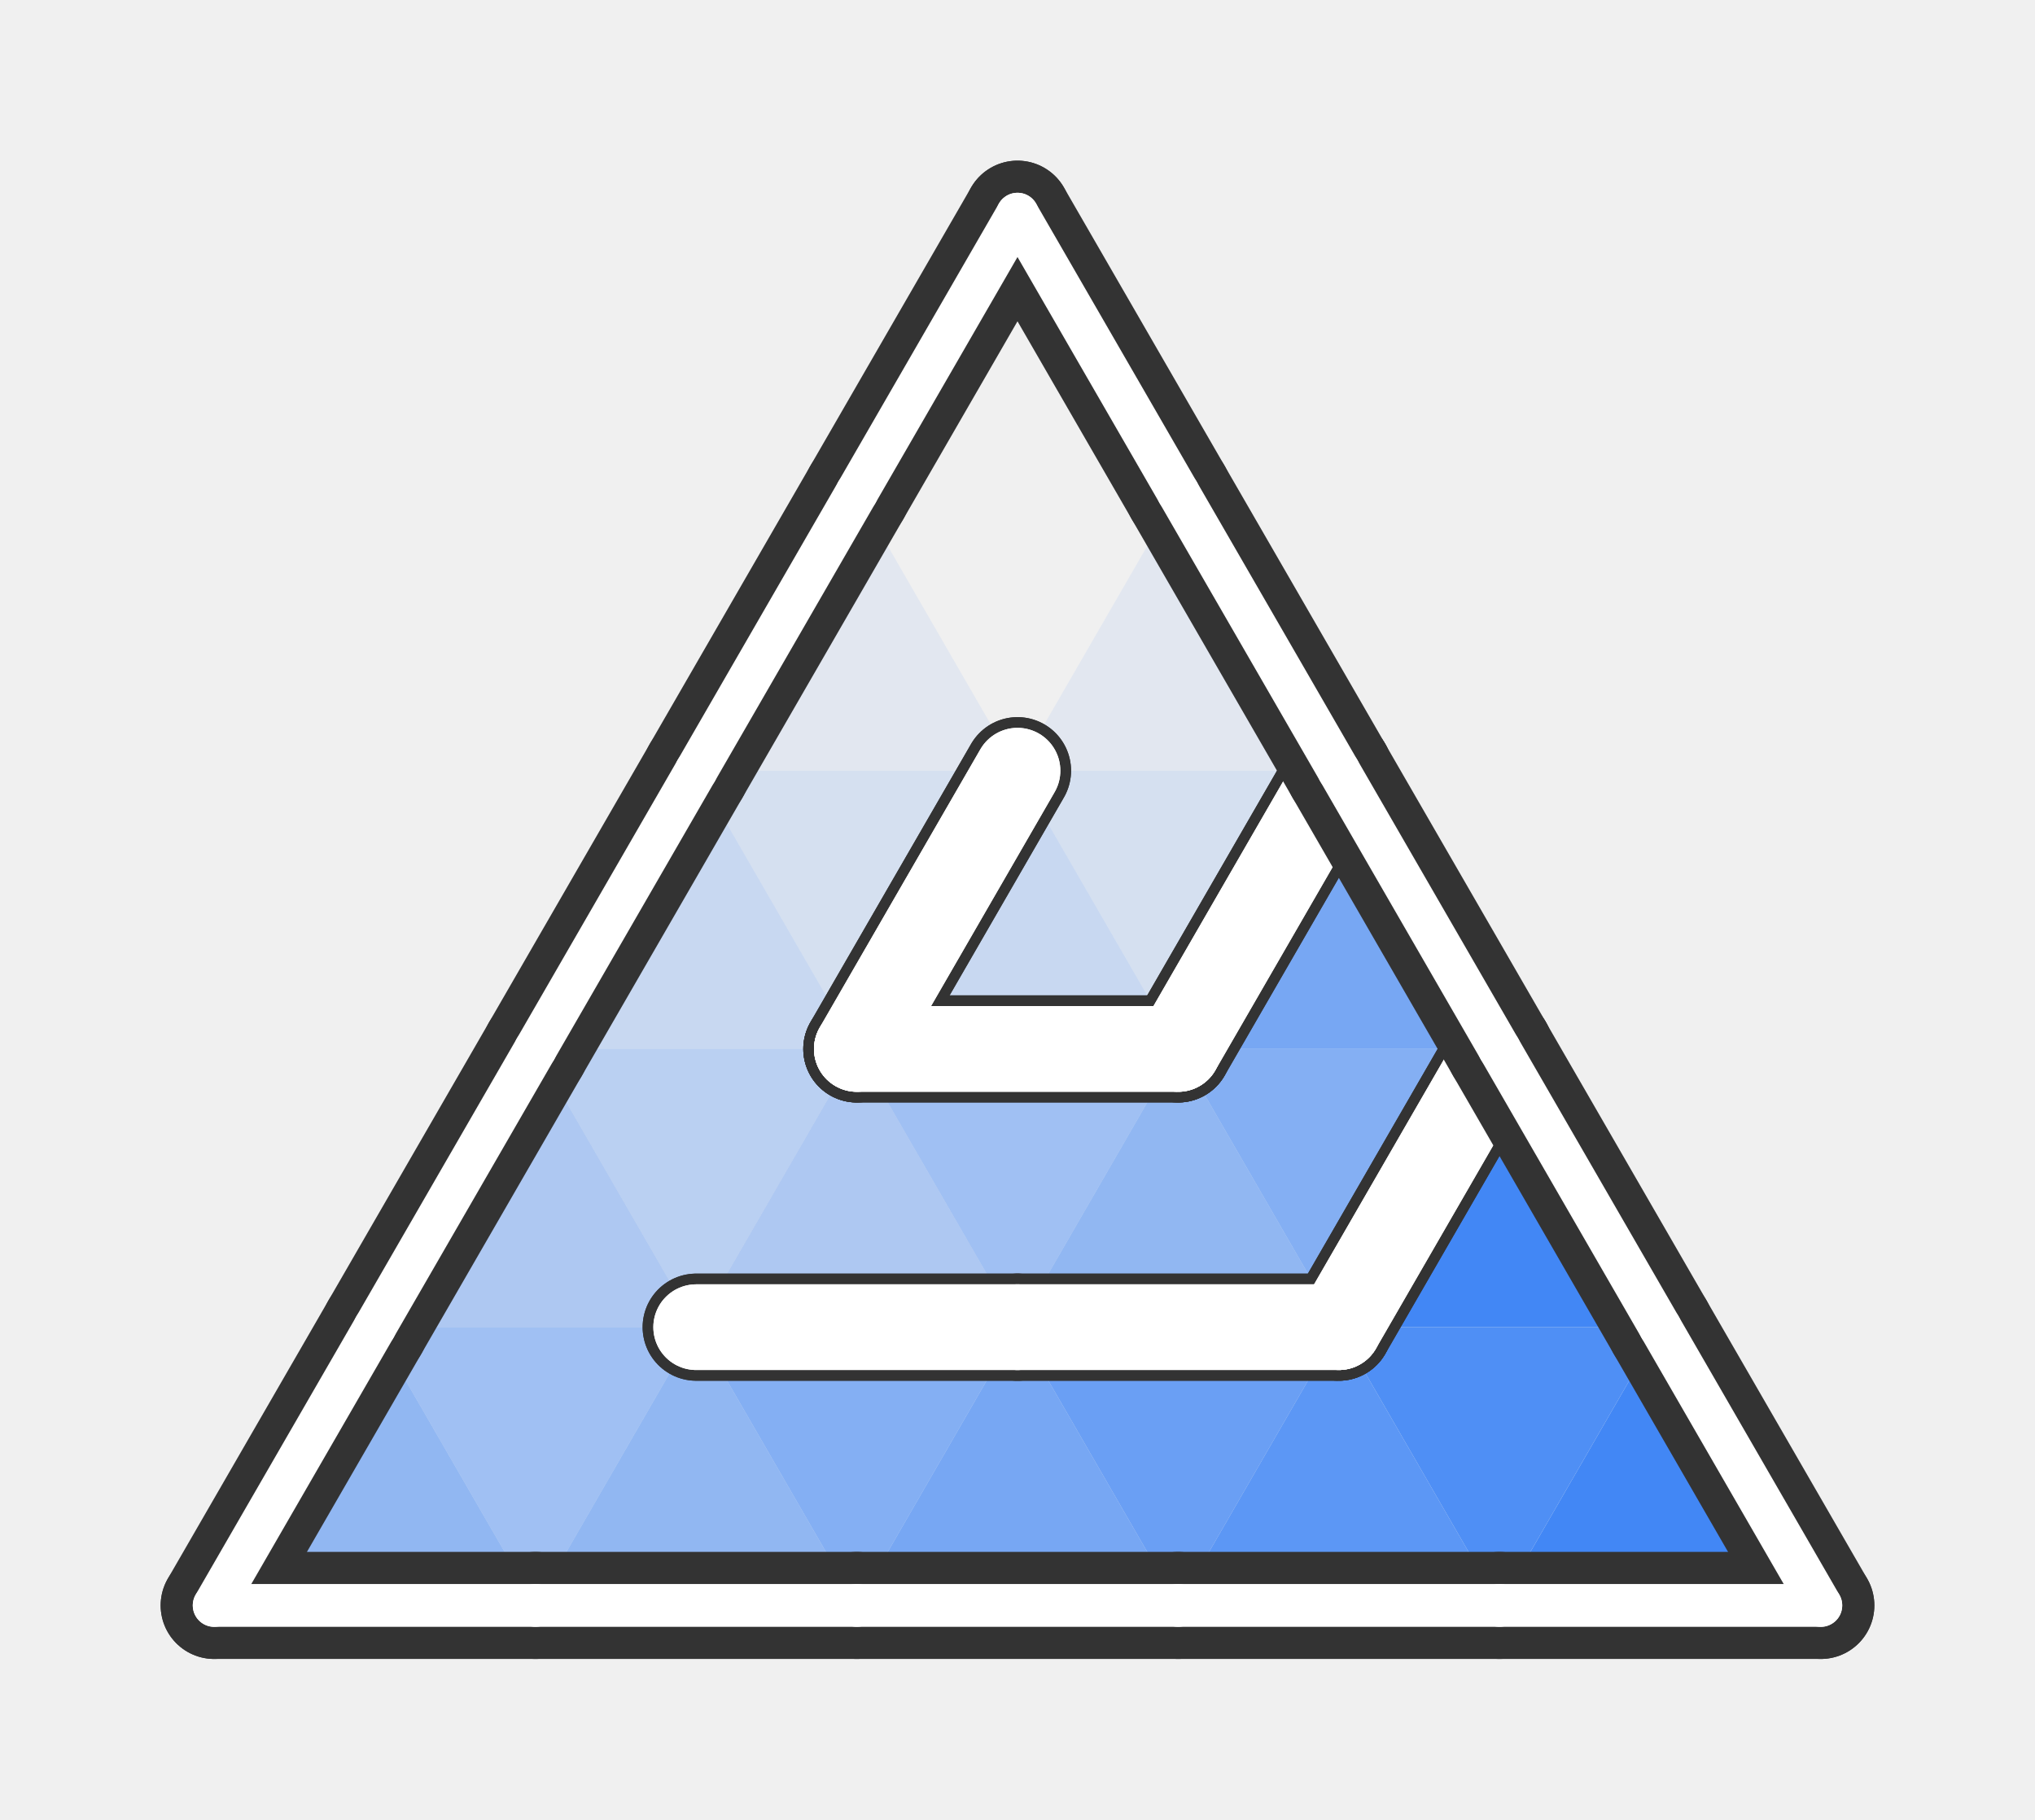
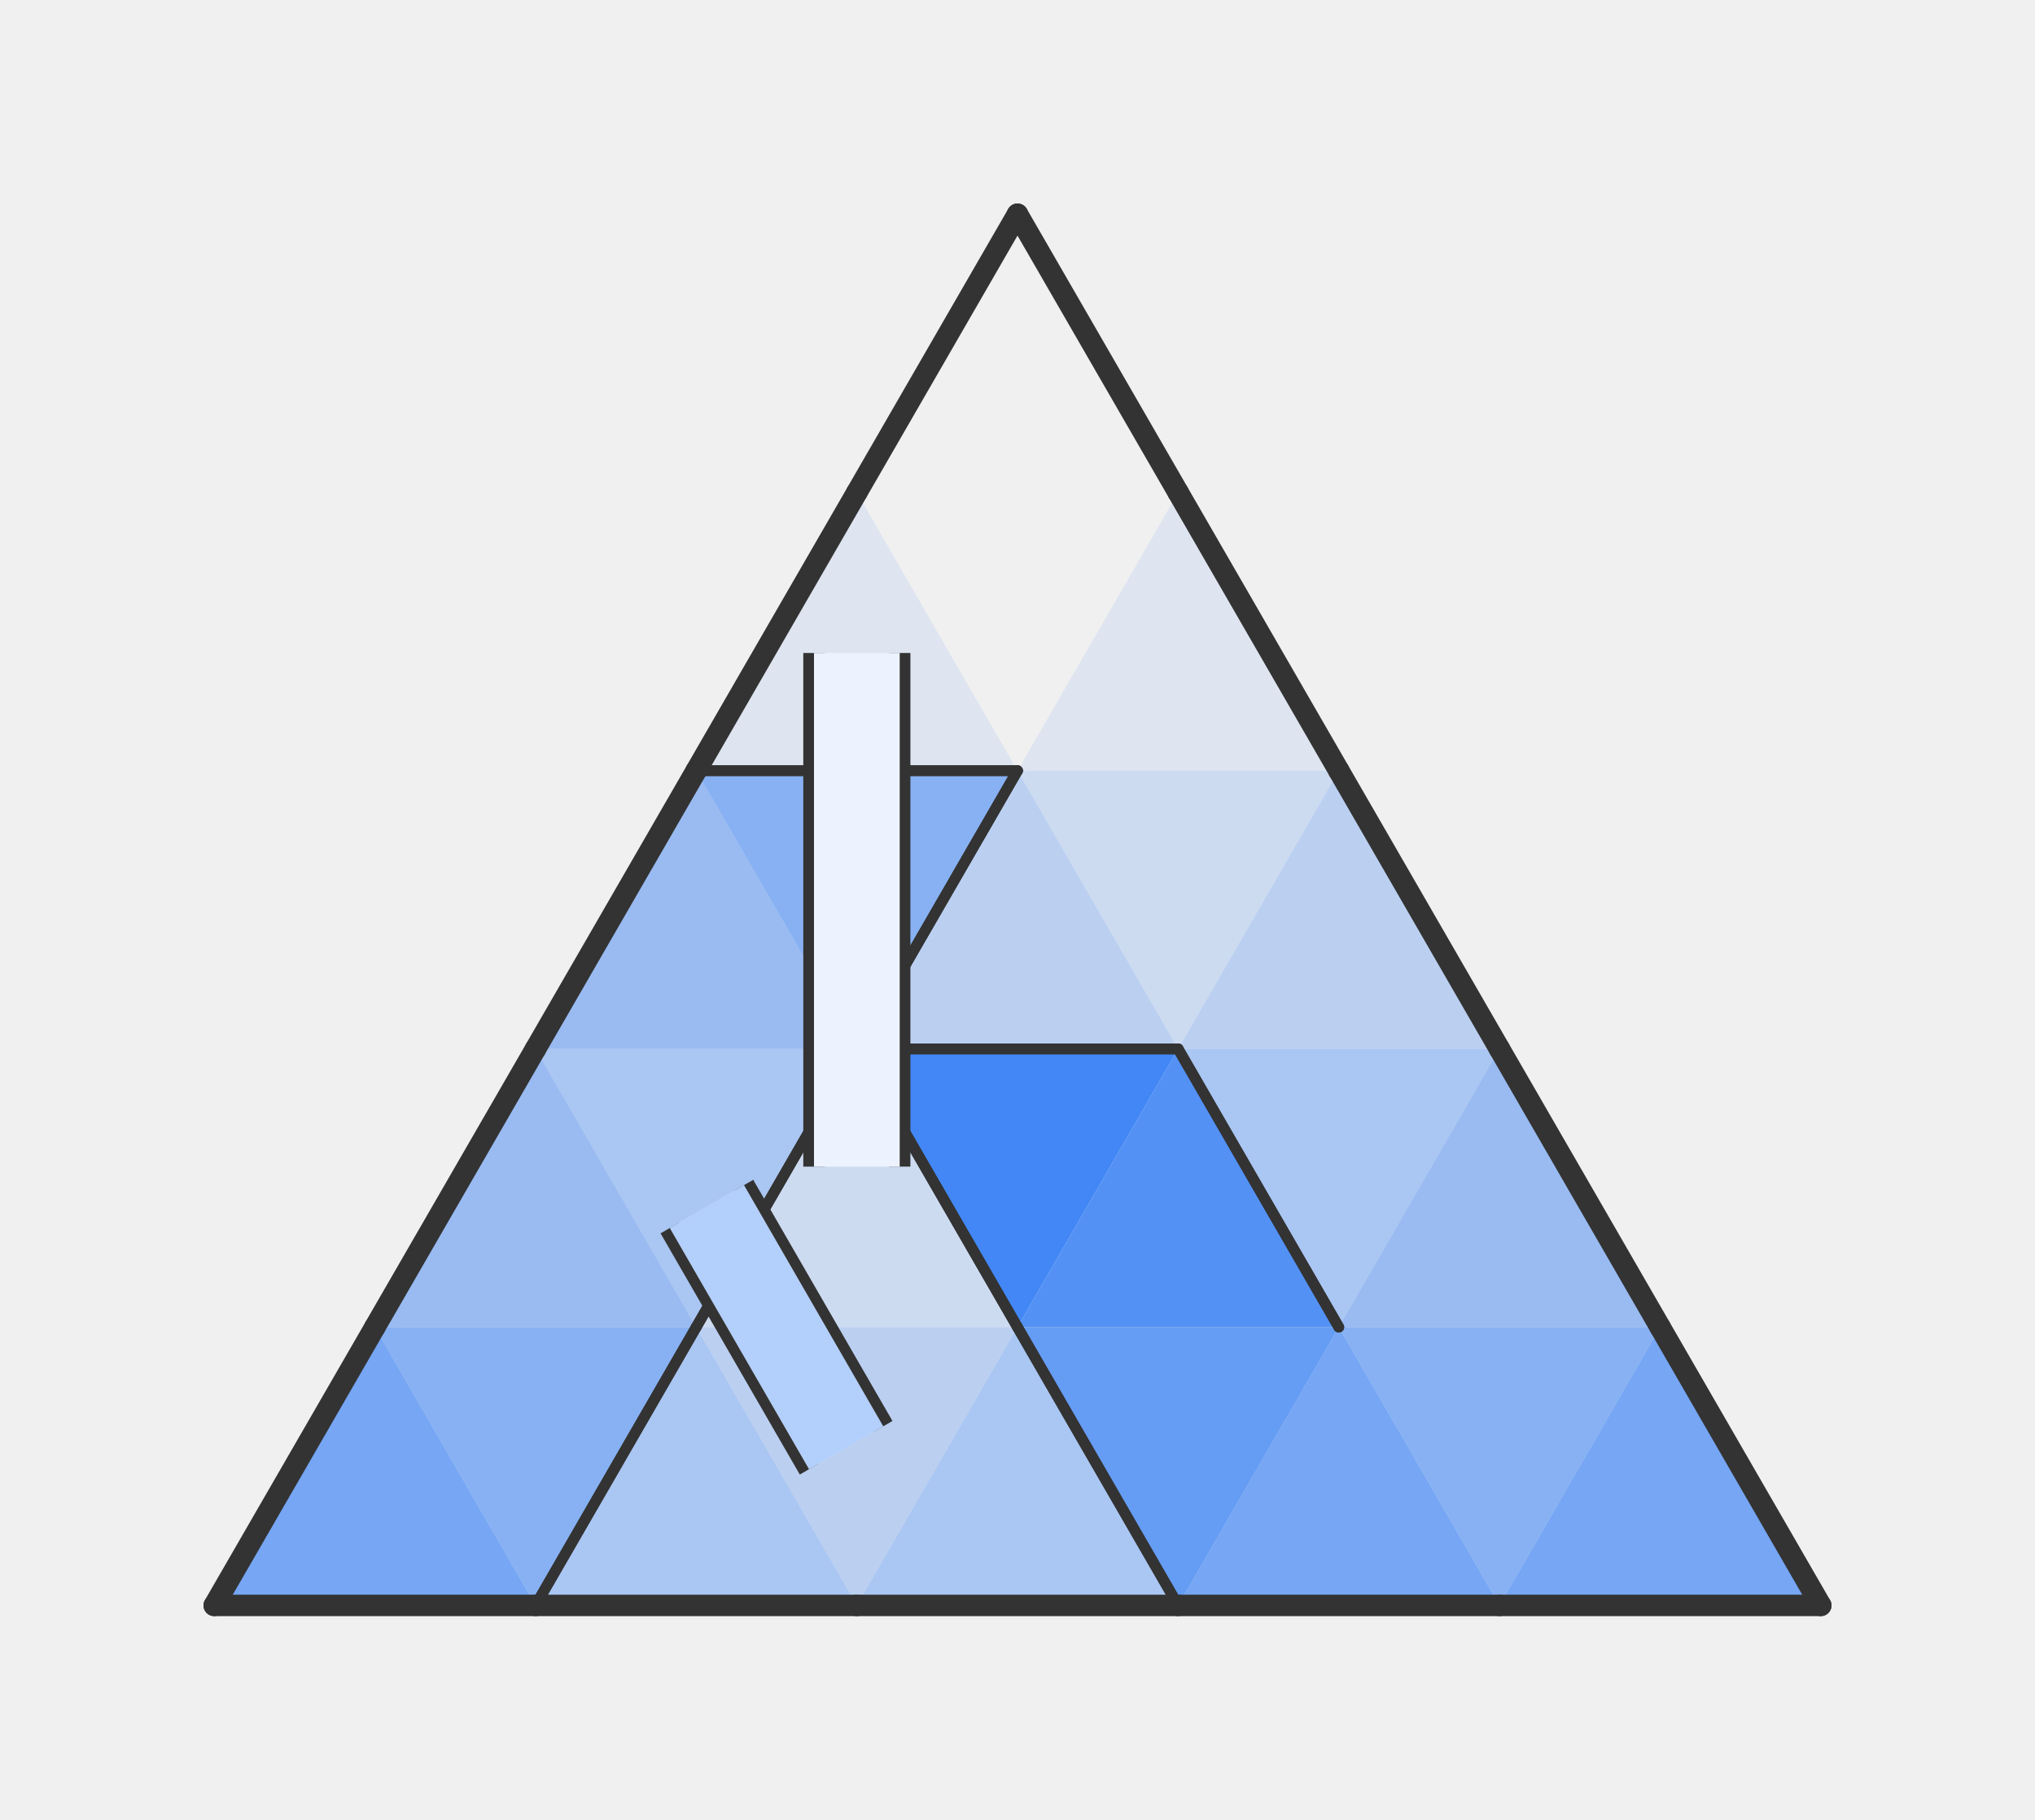
<svg xmlns="http://www.w3.org/2000/svg" xmlns:xlink="http://www.w3.org/1999/xlink" width="190" height="169.9" version="1.1">
  <defs>
    <style>
-                     .n {
+                     .nwc {
                        stroke: #333;
                        fill: transparent;
                        stroke-width: 1;
                        stroke-linecap: round;
                        stroke-linejoin: round;
                    }
-                     .b {
+                     .bwc {
                        stroke: #333;
                        fill: transparent;
                        stroke-width: 2;
                        stroke-linecap: round;
                        stroke-linejoin: round;
                    }
-                     .nb {
+                     .nwibc {
                        fill: transparent;
                        stroke: #333;
                        stroke-width: 10;
                        stroke-linecap: round;
                        stroke-linejoin: round;
                    }
-                     .nf {
+                     .nwifc {
                        stroke: white;
                        stroke-width: 8;
                        stroke-linecap: round;
                        stroke-linejoin: round;
                    }
-                     .bb {
+                     .bwibc {
                        stroke: #333;
                        fill: transparent;
                        stroke-width: 10;
                        stroke-linecap: round;
                        stroke-linejoin: round;
                    }
-                     .bf {
+                     .bwifc {
                        stroke: white;
                        fill: transparent;
                        stroke-width: 4;
                        stroke-linecap: round;
                        stroke-linejoin: round;
                    }
-                     .p {
+                     .nwbc {
+                         stroke: #333;
+                         fill: transparent;
+                         stroke-width: 2;
+                         //stroke-linecap: round;
+                         //stroke-linejoin: round;
+                     }
+                     .pc {
                        stroke: transparent;
                        stroke-width: 0;
                        fill: purple;
                        fill-opacity: 0.4;
                    }
-                     .pa {
+                     .pac {
                        stroke: transparent;
                        stroke-width: 0;
                        fill: purple;
                        fill-opacity: 0.0;
                    }
-                     .l {
+                     .lc {
                        stroke: transparent;
                        stroke-width: 0;
                        fill: #70361f;
                        fill-opacity: 0.2;
                    }
-                     .cd {
+                     .cdc {
                        stroke: transparent;
                        stroke-width: 0;
                        fill: #4287f5;
                    }
-                     .c {
+                     .cc {
                        stroke: transparent;
                        stroke-width: 0;
-                         fill: #4287f5;
+                         fill: white;
                    }
                </style>
  </defs>
  <rect width="100%" height="100%" fill="transparent" />
-   <path d="M 80 45.98 L 95 20 L 110 45.98 " class="cd" fill-opacity="0" />
-   <path d="M 80 45.98 L 95 71.96 L 110 45.98 " class="cd" fill-opacity="0" />
-   <path d="M 65 71.96 L 80 45.98 L 95 71.96 " class="cd" fill-opacity="0.08" />
-   <path d="M 95 71.96 L 110 45.98 L 125 71.96 " class="cd" fill-opacity="0.08" />
-   <path d="M 65 71.96 L 80 97.94 L 95 71.96 " class="cd" fill-opacity="0.15" />
-   <path d="M 95 71.96 L 110 97.94 L 125 71.96 " class="cd" fill-opacity="0.15" />
-   <path d="M 50 97.94 L 65 71.96 L 80 97.94 " class="cd" fill-opacity="0.23" />
-   <path d="M 80 97.94 L 95 71.96 L 110 97.94 " class="cd" fill-opacity="0.23" />
-   <path d="M 50 97.94 L 65 123.92 L 80 97.94 " class="cd" fill-opacity="0.31" />
-   <path d="M 35 123.92 L 50 97.94 L 65 123.92 " class="cd" fill-opacity="0.38" />
-   <path d="M 65 123.92 L 80 97.94 L 95 123.92 " class="cd" fill-opacity="0.38" />
-   <path d="M 35 123.92 L 50 149.9 L 65 123.92 " class="cd" fill-opacity="0.46" />
-   <path d="M 80 97.94 L 95 123.92 L 110 97.94 " class="cd" fill-opacity="0.46" />
-   <path d="M 20 149.9 L 35 123.92 L 50 149.9 " class="cd" fill-opacity="0.54" />
-   <path d="M 50 149.9 L 65 123.92 L 80 149.9 " class="cd" fill-opacity="0.54" />
-   <path d="M 95 123.92 L 110 97.94 L 125 123.92 " class="cd" fill-opacity="0.54" />
-   <path d="M 65 123.92 L 80 149.9 L 95 123.92 " class="cd" fill-opacity="0.62" />
-   <path d="M 110 97.94 L 125 123.92 L 140 97.94 " class="cd" fill-opacity="0.62" />
-   <path d="M 80 149.9 L 95 123.92 L 110 149.9 " class="cd" fill-opacity="0.69" />
-   <path d="M 110 97.94 L 125 71.96 L 140 97.94 " class="cd" fill-opacity="0.69" />
-   <path d="M 95 123.92 L 110 149.9 L 125 123.92 " class="cd" fill-opacity="0.77" />
-   <path d="M 110 149.9 L 125 123.92 L 140 149.9 " class="cd" fill-opacity="0.85" />
-   <path d="M 125 123.92 L 140 149.9 L 155 123.92 " class="cd" fill-opacity="0.92" />
-   <path d="M 140 149.9 L 155 123.92 L 170 149.9 " class="cd" fill-opacity="1" />
-   <path d="M 125 123.92 L 140 97.94 L 155 123.92 " class="cd" fill-opacity="1" />
-   <path id="p0" d="M 80 45.98 L 95 20 L 110 45.98 " class="pa" />
-   <animate id="ap0" xlink:href="#p0" attributeName="fill-opacity" fill="freeze" from="0" to="0.4" dur="0.02s" />
-   <path id="p1" d="M 80 45.98 L 95 71.96 L 110 45.98 " class="pa" />
-   <animate id="ap1" xlink:href="#p1" attributeName="fill-opacity" fill="freeze" from="0" to="0.4" dur="0.02s" begin="ap0.end" />
-   <path id="p2" d="M 65 71.96 L 80 45.98 L 95 71.96 " class="pa" />
-   <animate id="ap2" xlink:href="#p2" attributeName="fill-opacity" fill="freeze" from="0" to="0.4" dur="0.02s" begin="ap1.end" />
-   <path id="p3" d="M 65 71.96 L 80 97.94 L 95 71.96 " class="pa" />
-   <animate id="ap3" xlink:href="#p3" attributeName="fill-opacity" fill="freeze" from="0" to="0.4" dur="0.02s" begin="ap2.end" />
-   <path id="p4" d="M 50 97.94 L 65 71.96 L 80 97.94 " class="pa" />
-   <animate id="ap4" xlink:href="#p4" attributeName="fill-opacity" fill="freeze" from="0" to="0.4" dur="0.02s" begin="ap3.end" />
-   <path id="p5" d="M 50 97.94 L 65 123.92 L 80 97.94 " class="pa" />
-   <animate id="ap5" xlink:href="#p5" attributeName="fill-opacity" fill="freeze" from="0" to="0.4" dur="0.02s" begin="ap4.end" />
-   <path id="p6" d="M 35 123.92 L 50 97.94 L 65 123.92 " class="pa" />
-   <animate id="ap6" xlink:href="#p6" attributeName="fill-opacity" fill="freeze" from="0" to="0.4" dur="0.02s" begin="ap5.end" />
-   <path id="p7" d="M 35 123.92 L 50 149.9 L 65 123.92 " class="pa" />
-   <animate id="ap7" xlink:href="#p7" attributeName="fill-opacity" fill="freeze" from="0" to="0.4" dur="0.02s" begin="ap6.end" />
-   <path id="p8" d="M 50 149.9 L 65 123.92 L 80 149.9 " class="pa" />
-   <animate id="ap8" xlink:href="#p8" attributeName="fill-opacity" fill="freeze" from="0" to="0.4" dur="0.02s" begin="ap7.end" />
-   <path id="p9" d="M 65 123.92 L 80 149.9 L 95 123.92 " class="pa" />
-   <animate id="ap9" xlink:href="#p9" attributeName="fill-opacity" fill="freeze" from="0" to="0.4" dur="0.02s" begin="ap8.end" />
-   <path id="p10" d="M 80 149.9 L 95 123.92 L 110 149.9 " class="pa" />
-   <animate id="ap10" xlink:href="#p10" attributeName="fill-opacity" fill="freeze" from="0" to="0.4" dur="0.02s" begin="ap9.end" />
-   <path id="p11" d="M 95 123.92 L 110 149.9 L 125 123.92 " class="pa" />
-   <animate id="ap11" xlink:href="#p11" attributeName="fill-opacity" fill="freeze" from="0" to="0.4" dur="0.02s" begin="ap10.end" />
-   <path id="p12" d="M 110 149.9 L 125 123.92 L 140 149.9 " class="pa" />
-   <animate id="ap12" xlink:href="#p12" attributeName="fill-opacity" fill="freeze" from="0" to="0.4" dur="0.02s" begin="ap11.end" />
-   <path id="p13" d="M 125 123.92 L 140 149.9 L 155 123.92 " class="pa" />
-   <animate id="ap13" xlink:href="#p13" attributeName="fill-opacity" fill="freeze" from="0" to="0.4" dur="0.02s" begin="ap12.end" />
-   <path id="p14" d="M 140 149.9 L 155 123.92 L 170 149.9 " class="pa" />
-   <animate id="ap14" xlink:href="#p14" attributeName="fill-opacity" fill="freeze" from="0" to="0.4" dur="0.02s" begin="ap13.end" />
-   <path d="M 95 71.96 L 80 97.94" class="nb" />
-   <path d="M 80 97.94 L 95 71.96" class="nb" />
-   <path d="M 80 97.94 L 110 97.94" class="nb" />
-   <path d="M 125 71.96 L 110 97.94" class="nb" />
-   <path d="M 110 97.94 L 125 71.96" class="nb" />
-   <path d="M 65 123.92 L 95 123.92" class="nb" />
-   <path d="M 80 97.94 L 110 97.94" class="nb" />
-   <path d="M 95 123.92 L 125 123.92" class="nb" />
-   <path d="M 140 97.94 L 125 123.92" class="nb" />
-   <path d="M 125 123.92 L 140 97.94" class="nb" />
-   <path d="M 65 123.92 L 95 123.92" class="nb" />
-   <path d="M 95 123.92 L 125 123.92" class="nb" />
-   <path d="M 95 71.96 L 80 97.94" class="nf" />
-   <path d="M 80 97.94 L 95 71.96" class="nf" />
-   <path d="M 80 97.94 L 110 97.94" class="nf" />
-   <path d="M 125 71.96 L 110 97.94" class="nf" />
-   <path d="M 110 97.94 L 125 71.96" class="nf" />
-   <path d="M 65 123.92 L 95 123.92" class="nf" />
-   <path d="M 80 97.94 L 110 97.94" class="nf" />
-   <path d="M 95 123.92 L 125 123.92" class="nf" />
-   <path d="M 140 97.94 L 125 123.92" class="nf" />
-   <path d="M 125 123.92 L 140 97.94" class="nf" />
-   <path d="M 65 123.92 L 95 123.92" class="nf" />
-   <path d="M 95 123.92 L 125 123.92" class="nf" />
-   <path d="M 80 45.98 L 95 20" class="bb" />
-   <path d="M 110 45.98 L 95 20" class="bb" />
-   <path d="M 65 71.96 L 80 45.98" class="bb" />
-   <path d="M 125 71.96 L 110 45.98" class="bb" />
-   <path d="M 50 97.94 L 65 71.96" class="bb" />
-   <path d="M 140 97.94 L 125 71.96" class="bb" />
-   <path d="M 35 123.92 L 50 97.94" class="bb" />
-   <path d="M 155 123.92 L 140 97.94" class="bb" />
-   <path d="M 20 149.9 L 35 123.92" class="bb" />
-   <path d="M 20 149.9 L 50 149.9" class="bb" />
-   <path d="M 50 149.9 L 80 149.9" class="bb" />
-   <path d="M 80 149.9 L 110 149.9" class="bb" />
-   <path d="M 110 149.9 L 140 149.9" class="bb" />
-   <path d="M 170 149.9 L 155 123.92" class="bb" />
-   <path d="M 140 149.9 L 170 149.9" class="bb" />
-   <path d="M 80 45.98 L 95 20" class="bf" />
-   <path d="M 110 45.98 L 95 20" class="bf" />
-   <path d="M 65 71.96 L 80 45.98" class="bf" />
-   <path d="M 125 71.96 L 110 45.98" class="bf" />
-   <path d="M 50 97.94 L 65 71.96" class="bf" />
-   <path d="M 140 97.94 L 125 71.96" class="bf" />
-   <path d="M 35 123.92 L 50 97.94" class="bf" />
-   <path d="M 155 123.92 L 140 97.94" class="bf" />
-   <path d="M 20 149.9 L 35 123.92" class="bf" />
-   <path d="M 20 149.9 L 50 149.9" class="bf" />
-   <path d="M 50 149.9 L 80 149.9" class="bf" />
-   <path d="M 80 149.9 L 110 149.9" class="bf" />
-   <path d="M 110 149.9 L 140 149.9" class="bf" />
-   <path d="M 170 149.9 L 155 123.92" class="bf" />
-   <path d="M 140 149.9 L 170 149.9" class="bf" />
+   <path d="M 80 45.98 L 95 20 L 110 45.98 " class="cdc" fill-opacity="0" />
+   <path d="M 80 45.98 L 95 71.96 L 110 45.98 " class="cdc" fill-opacity="0" />
+   <path d="M 65 71.96 L 80 45.98 L 95 71.96 " class="cdc" fill-opacity="0.1" />
+   <path d="M 95 71.96 L 110 45.98 L 125 71.96 " class="cdc" fill-opacity="0.1" />
+   <path d="M 65 123.92 L 80 97.94 L 95 123.92 " class="cdc" fill-opacity="0.2" />
+   <path d="M 95 71.96 L 110 97.94 L 125 71.96 " class="cdc" fill-opacity="0.2" />
+   <path d="M 65 123.92 L 80 149.9 L 95 123.92 " class="cdc" fill-opacity="0.3" />
+   <path d="M 80 97.94 L 95 71.96 L 110 97.94 " class="cdc" fill-opacity="0.3" />
+   <path d="M 110 97.94 L 125 71.96 L 140 97.94 " class="cdc" fill-opacity="0.3" />
+   <path d="M 50 97.94 L 65 123.92 L 80 97.94 " class="cdc" fill-opacity="0.4" />
+   <path d="M 50 149.9 L 65 123.92 L 80 149.9 " class="cdc" fill-opacity="0.4" />
+   <path d="M 80 149.9 L 95 123.92 L 110 149.9 " class="cdc" fill-opacity="0.4" />
+   <path d="M 110 97.94 L 125 123.92 L 140 97.94 " class="cdc" fill-opacity="0.4" />
+   <path d="M 35 123.92 L 50 97.94 L 65 123.92 " class="cdc" fill-opacity="0.5" />
+   <path d="M 50 97.94 L 65 71.96 L 80 97.94 " class="cdc" fill-opacity="0.5" />
+   <path d="M 125 123.92 L 140 97.94 L 155 123.92 " class="cdc" fill-opacity="0.5" />
+   <path d="M 35 123.92 L 50 149.9 L 65 123.92 " class="cdc" fill-opacity="0.6" />
+   <path d="M 65 71.96 L 80 97.94 L 95 71.96 " class="cdc" fill-opacity="0.6" />
+   <path d="M 125 123.92 L 140 149.9 L 155 123.92 " class="cdc" fill-opacity="0.6" />
+   <path d="M 20 149.9 L 35 123.92 L 50 149.9 " class="cdc" fill-opacity="0.7" />
+   <path d="M 110 149.9 L 125 123.92 L 140 149.9 " class="cdc" fill-opacity="0.7" />
+   <path d="M 140 149.9 L 155 123.92 L 170 149.9 " class="cdc" fill-opacity="0.7" />
+   <path d="M 95 123.92 L 110 149.9 L 125 123.92 " class="cdc" fill-opacity="0.8" />
+   <path d="M 95 123.92 L 110 97.94 L 125 123.92 " class="cdc" fill-opacity="0.9" />
+   <path d="M 80 97.94 L 95 123.92 L 110 97.94 " class="cdc" fill-opacity="1" />
+   <path d="M 80 45.98 L 95 20" class="bwc" />
+   <path d="M 110 45.98 L 95 20" class="bwc" />
+   <path d="M 65 71.96 L 80 45.98" class="bwc" />
+   <path d="M 65 71.96 L 95 71.96" class="nwc" />
+   <path d="M 125 71.96 L 110 45.98" class="bwc" />
+   <path d="M 50 97.94 L 65 71.96" class="bwc" />
+   <path d="M 95 71.96 L 80 97.94" class="nwc" />
+   <path d="M 65 71.96 L 95 71.96" class="nwc" />
+   <path d="M 80 97.94 L 95 71.96" class="nwc" />
+   <path d="M 80 97.94 L 110 97.94" class="nwc" />
+   <path d="M 140 97.94 L 125 71.96" class="bwc" />
+   <path d="M 35 123.92 L 50 97.94" class="bwc" />
+   <path d="M 80 97.94 L 65 123.92" class="nwc" />
+   <path d="M 65 123.92 L 80 97.94" class="nwc" />
+   <path d="M 95 123.92 L 80 97.94" class="nwc" />
+   <path d="M 80 97.94 L 95 123.92" class="nwc" />
+   <path d="M 80 97.94 L 110 97.94" class="nwc" />
+   <path d="M 125 123.92 L 110 97.94" class="nwc" />
+   <path d="M 110 97.94 L 125 123.92" class="nwc" />
+   <path d="M 155 123.92 L 140 97.94" class="bwc" />
+   <path d="M 20 149.9 L 35 123.92" class="bwc" />
+   <path d="M 20 149.9 L 50 149.9" class="bwc" />
+   <path d="M 65 123.92 L 50 149.9" class="nwc" />
+   <path d="M 50 149.9 L 65 123.92" class="nwc" />
+   <path d="M 50 149.9 L 80 149.9" class="bwc" />
+   <path d="M 110 149.9 L 95 123.92" class="nwc" />
+   <path d="M 80 149.9 L 110 149.9" class="bwc" />
+   <path d="M 95 123.92 L 110 149.9" class="nwc" />
+   <path d="M 110 149.9 L 140 149.9" class="bwc" />
+   <path d="M 170 149.9 L 155 123.92" class="bwc" />
+   <path d="M 140 149.9 L 170 149.9" class="bwc" />
+   <path d="M 76 60.97 L 76 108.93" class="nwbc" />
+   <path d="M 84 60.97 L 84 108.93" class="nwbc" />
+   <path d="M 62.54 114.66 L 75.54 137.18" class="nwbc" />
+   <path d="M 69.46 110.66 L 82.46 133.18" class="nwbc" />
+   <path d="M 76 60.97 L 84 60.97 L 84 108.93 L 76 108.93 " class="cc" fill-opacity="1" />
+   <path d="M 62.54 114.66 L 69.46 110.66 L 82.46 133.18 L 75.54 137.18 " class="cc" fill-opacity="1" />
+   <path d="M 76 60.97 L 84 60.97 L 84 108.93 L 76 108.93 " class="cdc" fill-opacity="0.1" />
+   <path d="M 62.54 114.66 L 69.46 110.66 L 82.46 133.18 L 75.54 137.18 " class="cdc" fill-opacity="0.4" />
+   <path id="eip0" d="M 80 45.98 L 95 20 L 110 45.98 " class="pac" />
+   <animate id="aipeip0" xlink:href="#eip0" attributeName="fill-opacity" fill="freeze" from="0" to="0.4" dur="0.02s" />
+   <path id="eip2" d="M 80 45.98 L 95 71.96 L 110 45.98 " class="pac" />
+   <animate id="aipeip2" xlink:href="#eip2" attributeName="fill-opacity" fill="freeze" from="0" to="0.4" dur="0.02s" begin="aipeip0.end" />
+   <path id="eip4" d="M 95 71.96 L 110 45.98 L 125 71.96 " class="pac" />
+   <animate id="aipeip4" xlink:href="#eip4" attributeName="fill-opacity" fill="freeze" from="0" to="0.4" dur="0.02s" begin="aipeip2.end" />
+   <path id="eip6" d="M 95 71.96 L 110 97.94 L 125 71.96 " class="pac" />
+   <animate id="aipeip6" xlink:href="#eip6" attributeName="fill-opacity" fill="freeze" from="0" to="0.4" dur="0.02s" begin="aipeip4.end" />
+   <path id="eip8" d="M 110 97.94 L 125 71.96 L 140 97.94 " class="pac" />
+   <animate id="aipeip8" xlink:href="#eip8" attributeName="fill-opacity" fill="freeze" from="0" to="0.4" dur="0.02s" begin="aipeip6.end" />
+   <path id="eip10" d="M 110 97.94 L 125 123.92 L 140 97.94 " class="pac" />
+   <animate id="aipeip10" xlink:href="#eip10" attributeName="fill-opacity" fill="freeze" from="0" to="0.4" dur="0.02s" begin="aipeip8.end" />
+   <path id="eip12" d="M 125 123.92 L 140 97.94 L 155 123.92 " class="pac" />
+   <animate id="aipeip12" xlink:href="#eip12" attributeName="fill-opacity" fill="freeze" from="0" to="0.4" dur="0.02s" begin="aipeip10.end" />
+   <path id="eip14" d="M 125 123.92 L 140 149.9 L 155 123.92 " class="pac" />
+   <animate id="aipeip14" xlink:href="#eip14" attributeName="fill-opacity" fill="freeze" from="0" to="0.4" dur="0.02s" begin="aipeip12.end" />
+   <path id="eip16" d="M 140 149.9 L 155 123.92 L 170 149.9 " class="pac" />
+   <animate id="aipeip16" xlink:href="#eip16" attributeName="fill-opacity" fill="freeze" from="0" to="0.4" dur="0.02s" begin="aipeip14.end" />
</svg>
